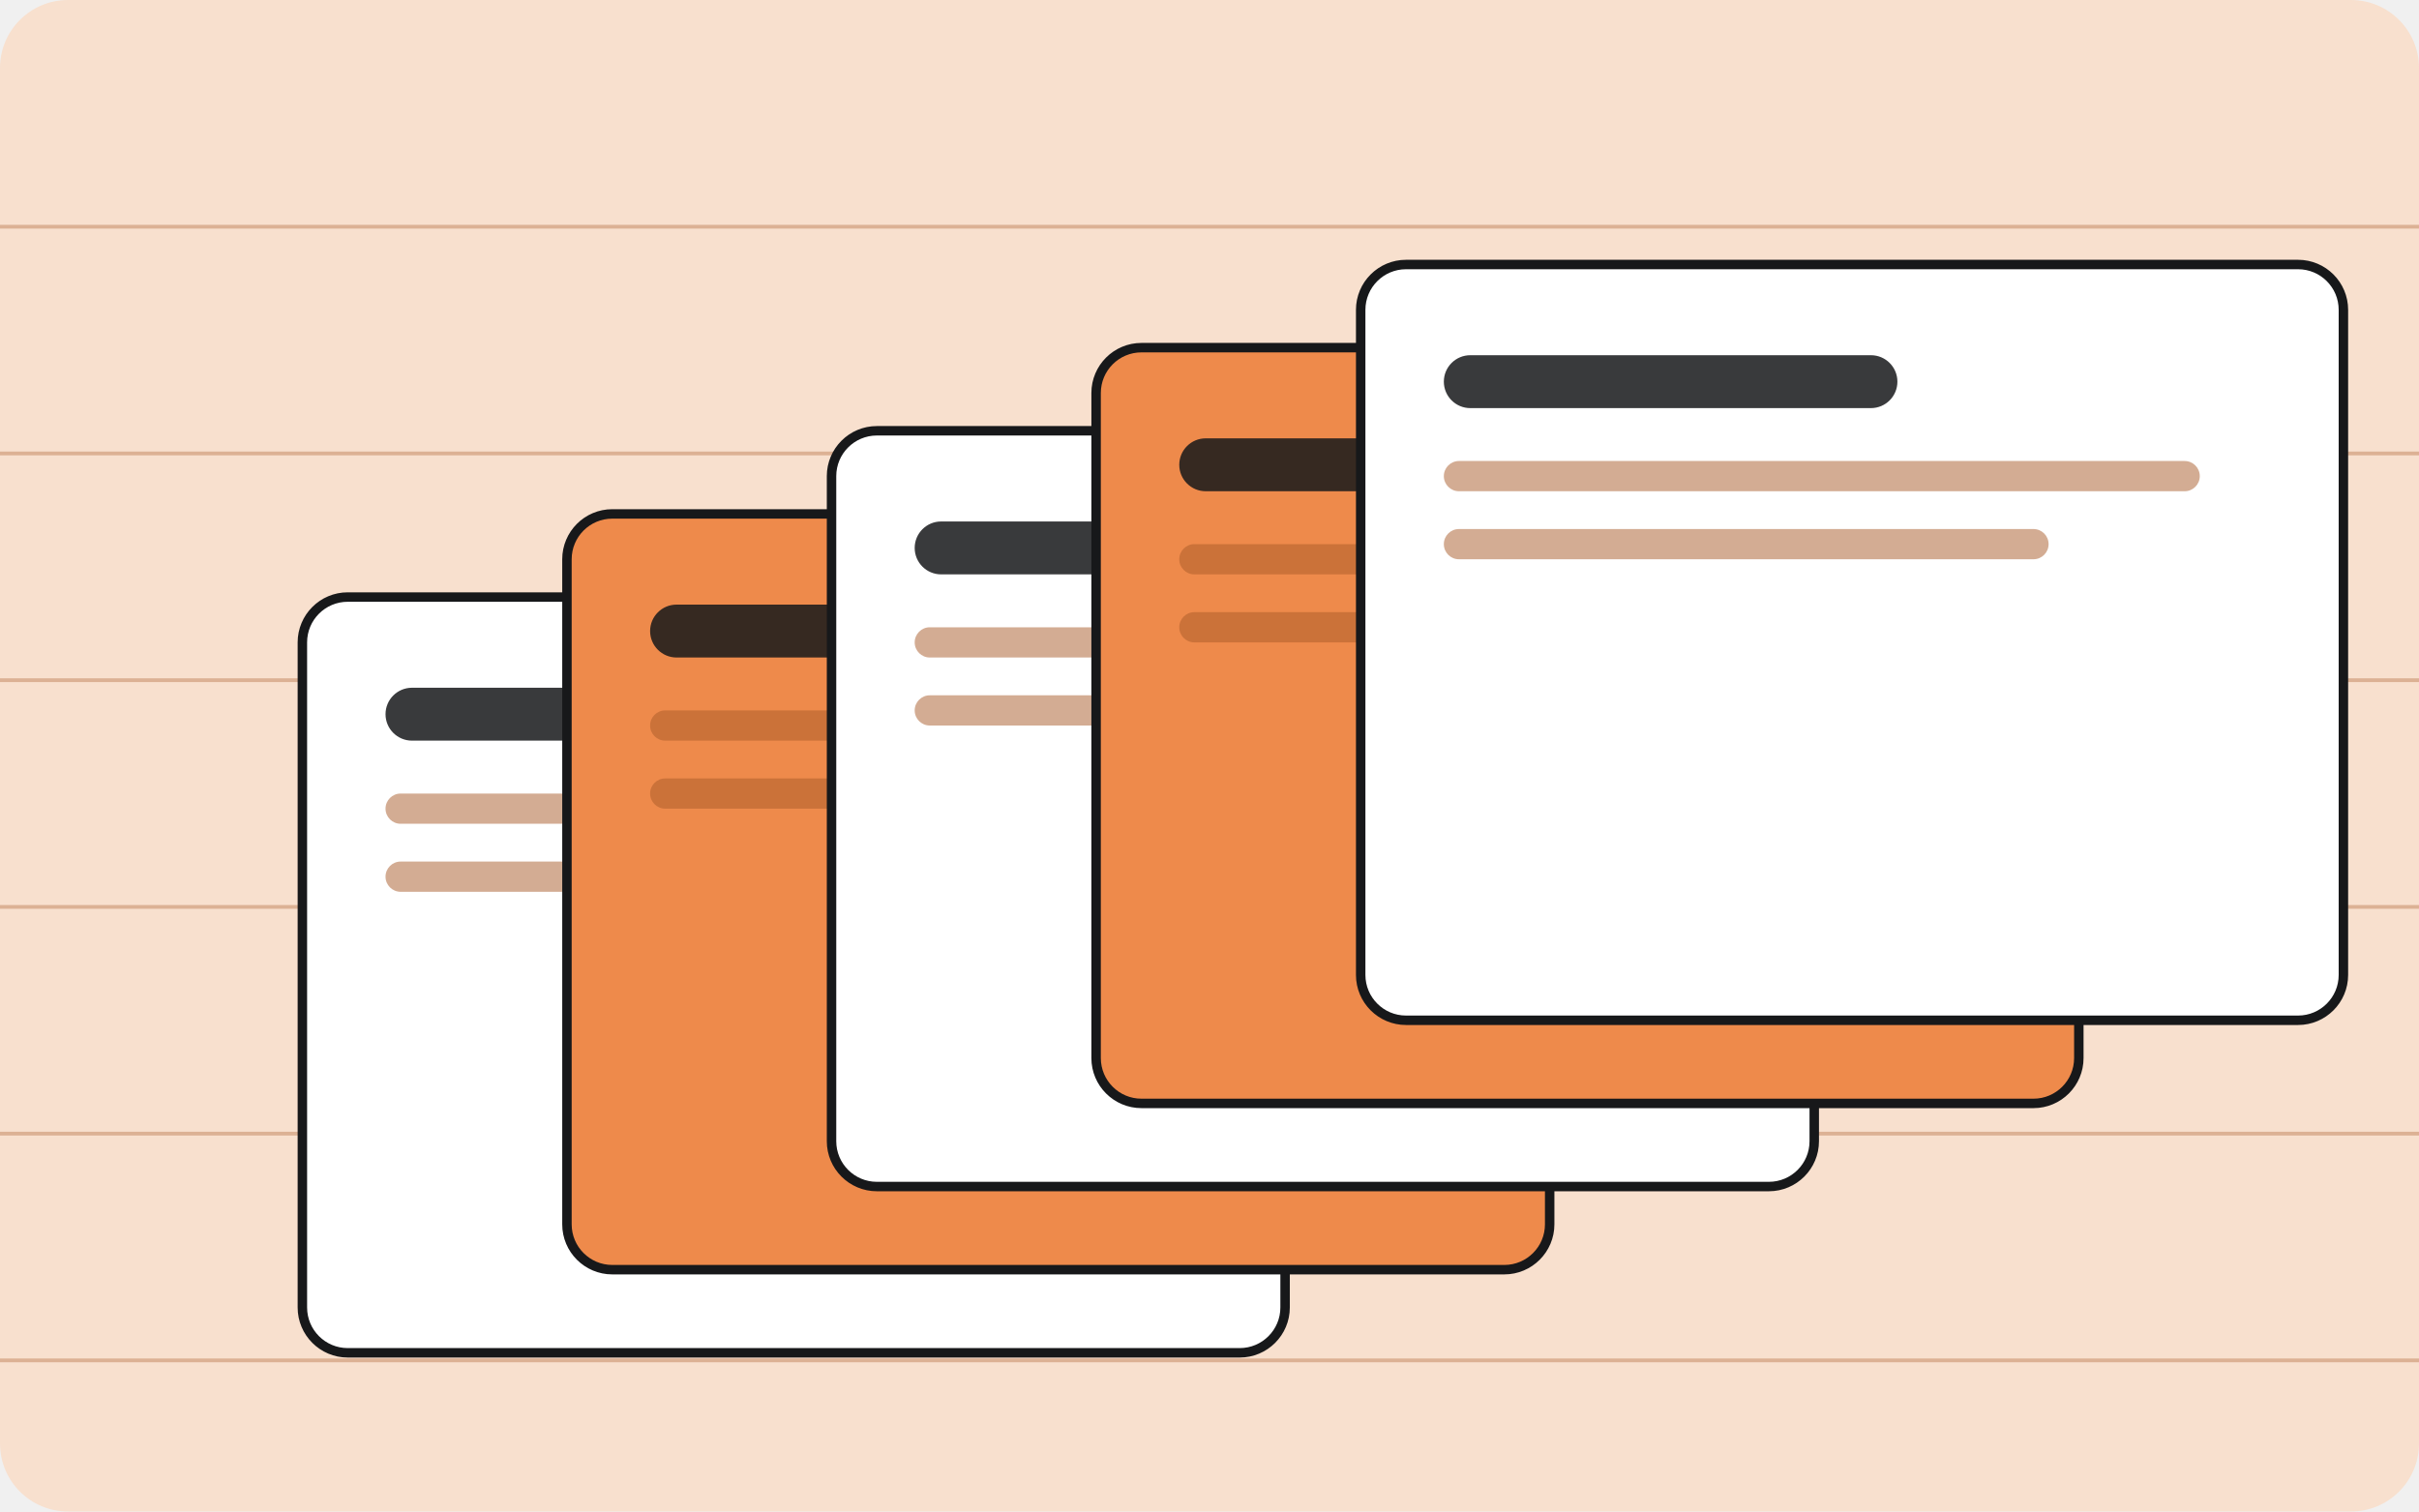
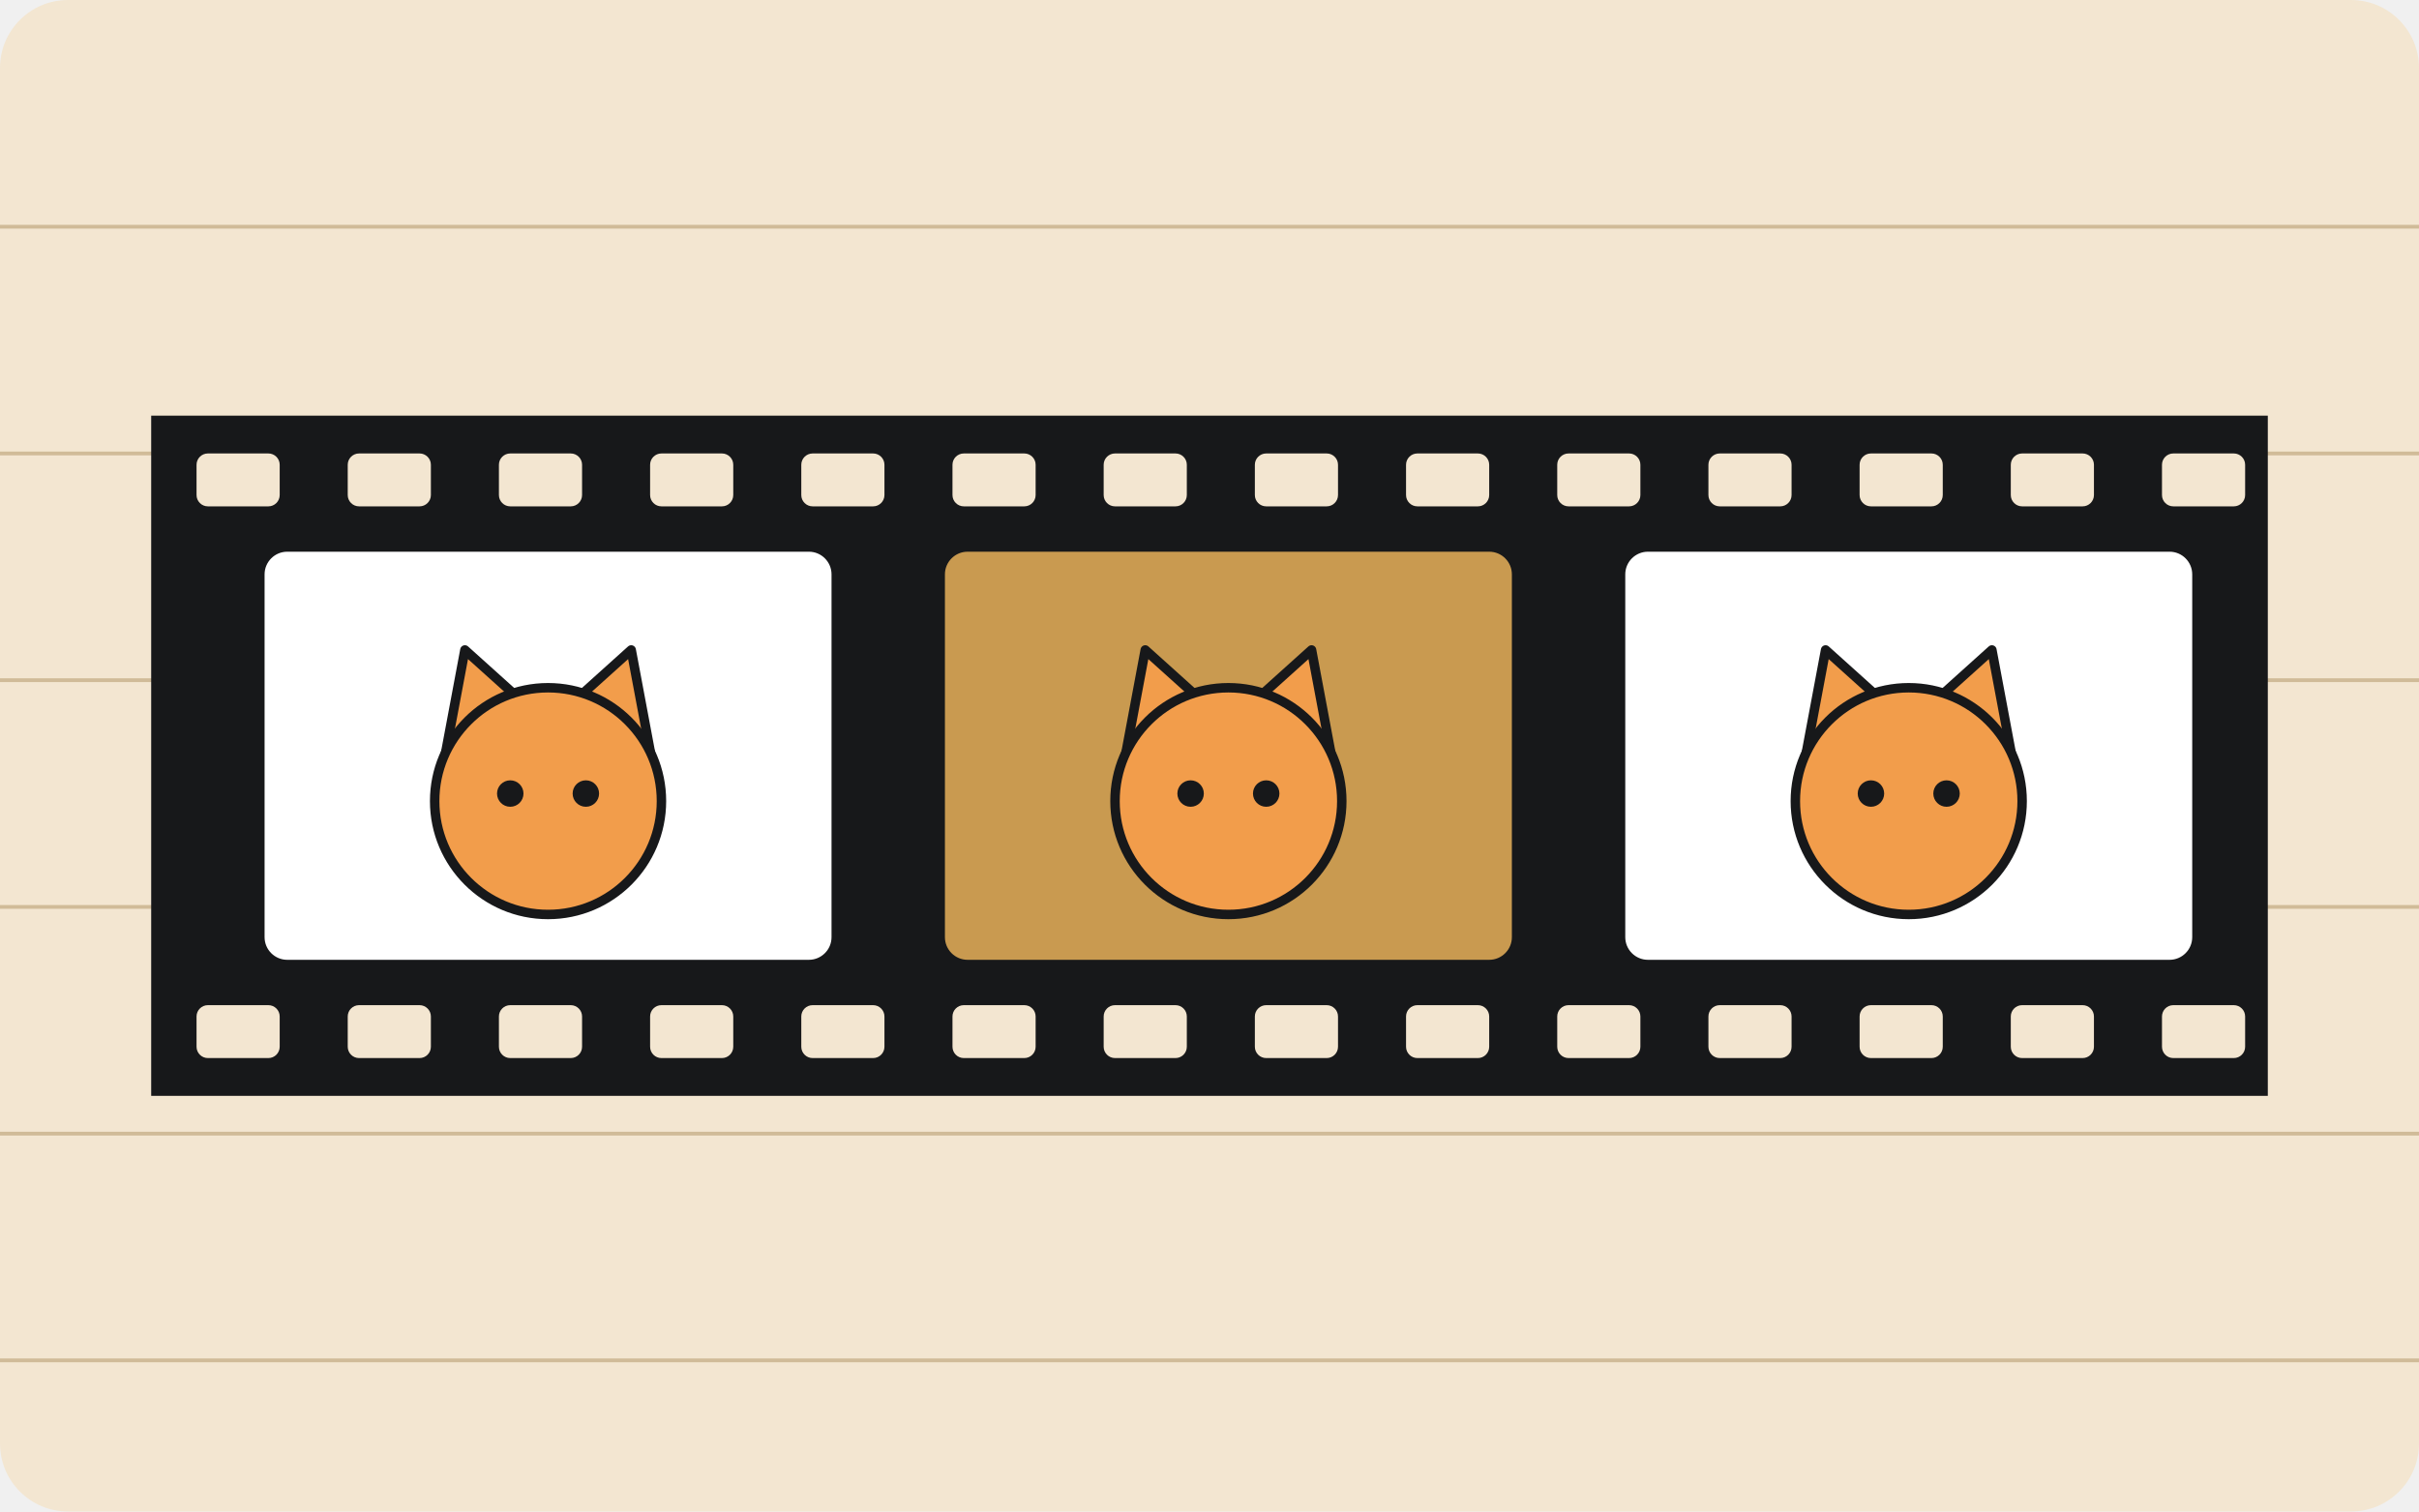
<svg xmlns="http://www.w3.org/2000/svg" viewBox="0 0 640 400" width="640" height="400" role="img" aria-hidden="true">
-   <rect width="640" height="400" rx="18" fill="#f8e0ce" />
-   <g opacity="0.35" stroke="#a85a28" stroke-width="1">
+   <rect width="640" height="400" rx="18" fill="#f3e6d1" />
+   <g opacity="0.35" stroke="#8f6a2d" stroke-width="1">
    <line x1="0" y1="60" x2="640" y2="60" />
    <line x1="0" y1="120" x2="640" y2="120" />
    <line x1="0" y1="180" x2="640" y2="180" />
    <line x1="0" y1="240" x2="640" y2="240" />
    <line x1="0" y1="300" x2="640" y2="300" />
    <line x1="0" y1="360" x2="640" y2="360" />
  </g>
-   <rect x="80" y="158" width="260" height="200" rx="12" fill="#ffffff" stroke="#17181a" stroke-width="2.5" />
-   <rect x="102" y="182" width="120" height="14" rx="7" fill="#17181a" fill-opacity="0.85" />
-   <rect x="102" y="210" width="200" height="8" rx="4" fill="#a85a28" fill-opacity="0.5" />
-   <rect x="102" y="228" width="160" height="8" rx="4" fill="#a85a28" fill-opacity="0.5" />
-   <rect x="150" y="136" width="260" height="200" rx="12" fill="#ee8a4b" stroke="#17181a" stroke-width="2.5" />
-   <rect x="172" y="160" width="120" height="14" rx="7" fill="#17181a" fill-opacity="0.85" />
-   <rect x="172" y="188" width="200" height="8" rx="4" fill="#a85a28" fill-opacity="0.5" />
-   <rect x="172" y="206" width="160" height="8" rx="4" fill="#a85a28" fill-opacity="0.5" />
-   <rect x="220" y="114" width="260" height="200" rx="12" fill="#ffffff" stroke="#17181a" stroke-width="2.5" />
-   <rect x="242" y="138" width="120" height="14" rx="7" fill="#17181a" fill-opacity="0.85" />
-   <rect x="242" y="166" width="200" height="8" rx="4" fill="#a85a28" fill-opacity="0.5" />
-   <rect x="242" y="184" width="160" height="8" rx="4" fill="#a85a28" fill-opacity="0.5" />
-   <rect x="290" y="92" width="260" height="200" rx="12" fill="#ee8a4b" stroke="#17181a" stroke-width="2.5" />
-   <rect x="312" y="116" width="120" height="14" rx="7" fill="#17181a" fill-opacity="0.85" />
-   <rect x="312" y="144" width="200" height="8" rx="4" fill="#a85a28" fill-opacity="0.5" />
-   <rect x="312" y="162" width="160" height="8" rx="4" fill="#a85a28" fill-opacity="0.5" />
-   <rect x="360" y="70" width="260" height="200" rx="12" fill="#ffffff" stroke="#17181a" stroke-width="2.5" />
-   <rect x="382" y="94" width="120" height="14" rx="7" fill="#17181a" fill-opacity="0.85" />
-   <rect x="382" y="122" width="200" height="8" rx="4" fill="#a85a28" fill-opacity="0.5" />
-   <rect x="382" y="140" width="160" height="8" rx="4" fill="#a85a28" fill-opacity="0.5" />
+   <rect x="40" y="110" width="560" height="180" fill="#17181a" />
+   <rect x="52" y="120" width="22" height="14" rx="3" fill="#f3e6d1" />
+   <rect x="52" y="266" width="22" height="14" rx="3" fill="#f3e6d1" />
+   <rect x="92" y="120" width="22" height="14" rx="3" fill="#f3e6d1" />
+   <rect x="92" y="266" width="22" height="14" rx="3" fill="#f3e6d1" />
+   <rect x="132" y="120" width="22" height="14" rx="3" fill="#f3e6d1" />
+   <rect x="132" y="266" width="22" height="14" rx="3" fill="#f3e6d1" />
+   <rect x="172" y="120" width="22" height="14" rx="3" fill="#f3e6d1" />
+   <rect x="172" y="266" width="22" height="14" rx="3" fill="#f3e6d1" />
+   <rect x="212" y="120" width="22" height="14" rx="3" fill="#f3e6d1" />
+   <rect x="212" y="266" width="22" height="14" rx="3" fill="#f3e6d1" />
+   <rect x="252" y="120" width="22" height="14" rx="3" fill="#f3e6d1" />
+   <rect x="252" y="266" width="22" height="14" rx="3" fill="#f3e6d1" />
+   <rect x="292" y="120" width="22" height="14" rx="3" fill="#f3e6d1" />
+   <rect x="292" y="266" width="22" height="14" rx="3" fill="#f3e6d1" />
+   <rect x="332" y="120" width="22" height="14" rx="3" fill="#f3e6d1" />
+   <rect x="332" y="266" width="22" height="14" rx="3" fill="#f3e6d1" />
+   <rect x="372" y="120" width="22" height="14" rx="3" fill="#f3e6d1" />
+   <rect x="372" y="266" width="22" height="14" rx="3" fill="#f3e6d1" />
+   <rect x="412" y="120" width="22" height="14" rx="3" fill="#f3e6d1" />
+   <rect x="412" y="266" width="22" height="14" rx="3" fill="#f3e6d1" />
+   <rect x="452" y="120" width="22" height="14" rx="3" fill="#f3e6d1" />
+   <rect x="452" y="266" width="22" height="14" rx="3" fill="#f3e6d1" />
+   <rect x="492" y="120" width="22" height="14" rx="3" fill="#f3e6d1" />
+   <rect x="492" y="266" width="22" height="14" rx="3" fill="#f3e6d1" />
+   <rect x="532" y="120" width="22" height="14" rx="3" fill="#f3e6d1" />
+   <rect x="532" y="266" width="22" height="14" rx="3" fill="#f3e6d1" />
+   <rect x="572" y="120" width="22" height="14" rx="3" fill="#f3e6d1" />
+   <rect x="572" y="266" width="22" height="14" rx="3" fill="#f3e6d1" />
+   <rect x="70" y="146" width="150" height="108" rx="6" fill="#ffffff" />
+   <path d="M117,204 l6,-32 l20,18z M173,204 l-6,-32 l-20,18z" fill="#f29d4b" stroke="#17181a" stroke-width="2.5" stroke-linejoin="round" />
+   <circle cx="145" cy="212" r="30" fill="#f29d4b" stroke="#17181a" stroke-width="2.5" />
+   <circle cx="135" cy="210" r="3.5" fill="#17181a" />
+   <circle cx="155" cy="210" r="3.5" fill="#17181a" />
+   <rect x="250" y="146" width="150" height="108" rx="6" fill="#c99a50" />
+   <path d="M297,204 l6,-32 l20,18z M353,204 l-6,-32 l-20,18z" fill="#f29d4b" stroke="#17181a" stroke-width="2.5" stroke-linejoin="round" />
+   <circle cx="325" cy="212" r="30" fill="#f29d4b" stroke="#17181a" stroke-width="2.5" />
+   <circle cx="315" cy="210" r="3.5" fill="#17181a" />
+   <circle cx="335" cy="210" r="3.5" fill="#17181a" />
+   <rect x="430" y="146" width="150" height="108" rx="6" fill="#ffffff" />
+   <path d="M477,204 l6,-32 l20,18z M533,204 l-6,-32 l-20,18z" fill="#f29d4b" stroke="#17181a" stroke-width="2.5" stroke-linejoin="round" />
+   <circle cx="505" cy="212" r="30" fill="#f29d4b" stroke="#17181a" stroke-width="2.5" />
+   <circle cx="495" cy="210" r="3.5" fill="#17181a" />
+   <circle cx="515" cy="210" r="3.5" fill="#17181a" />
</svg>
